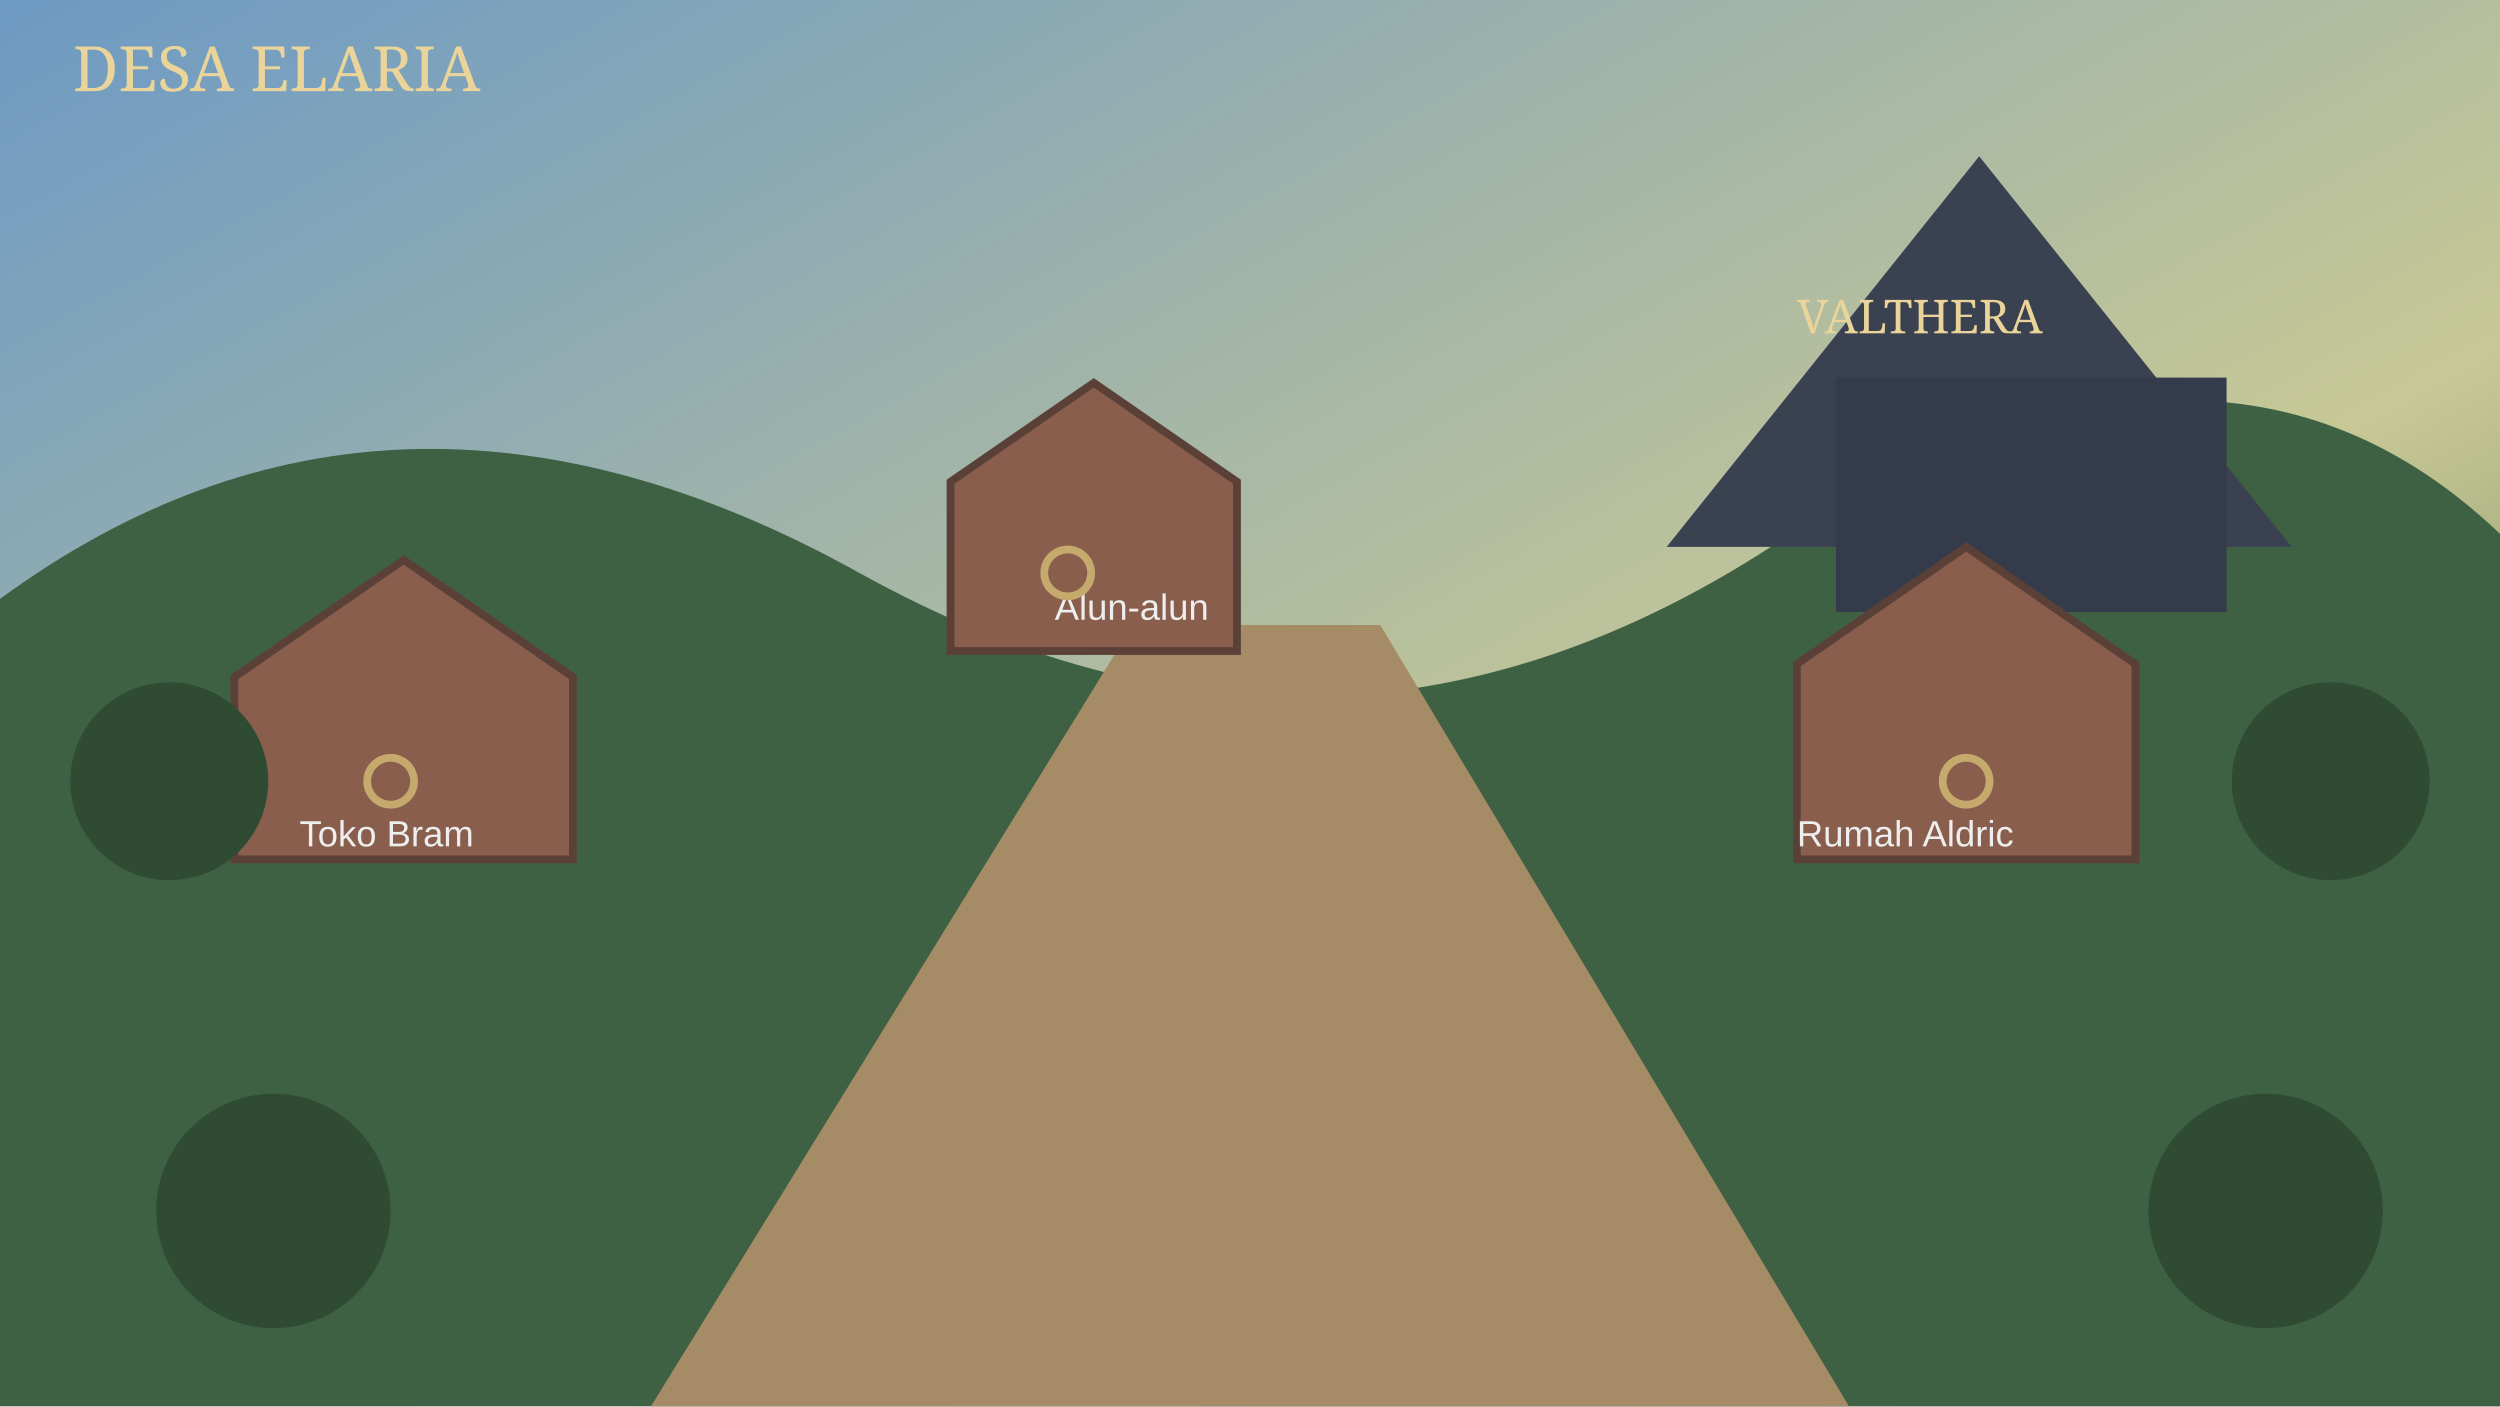
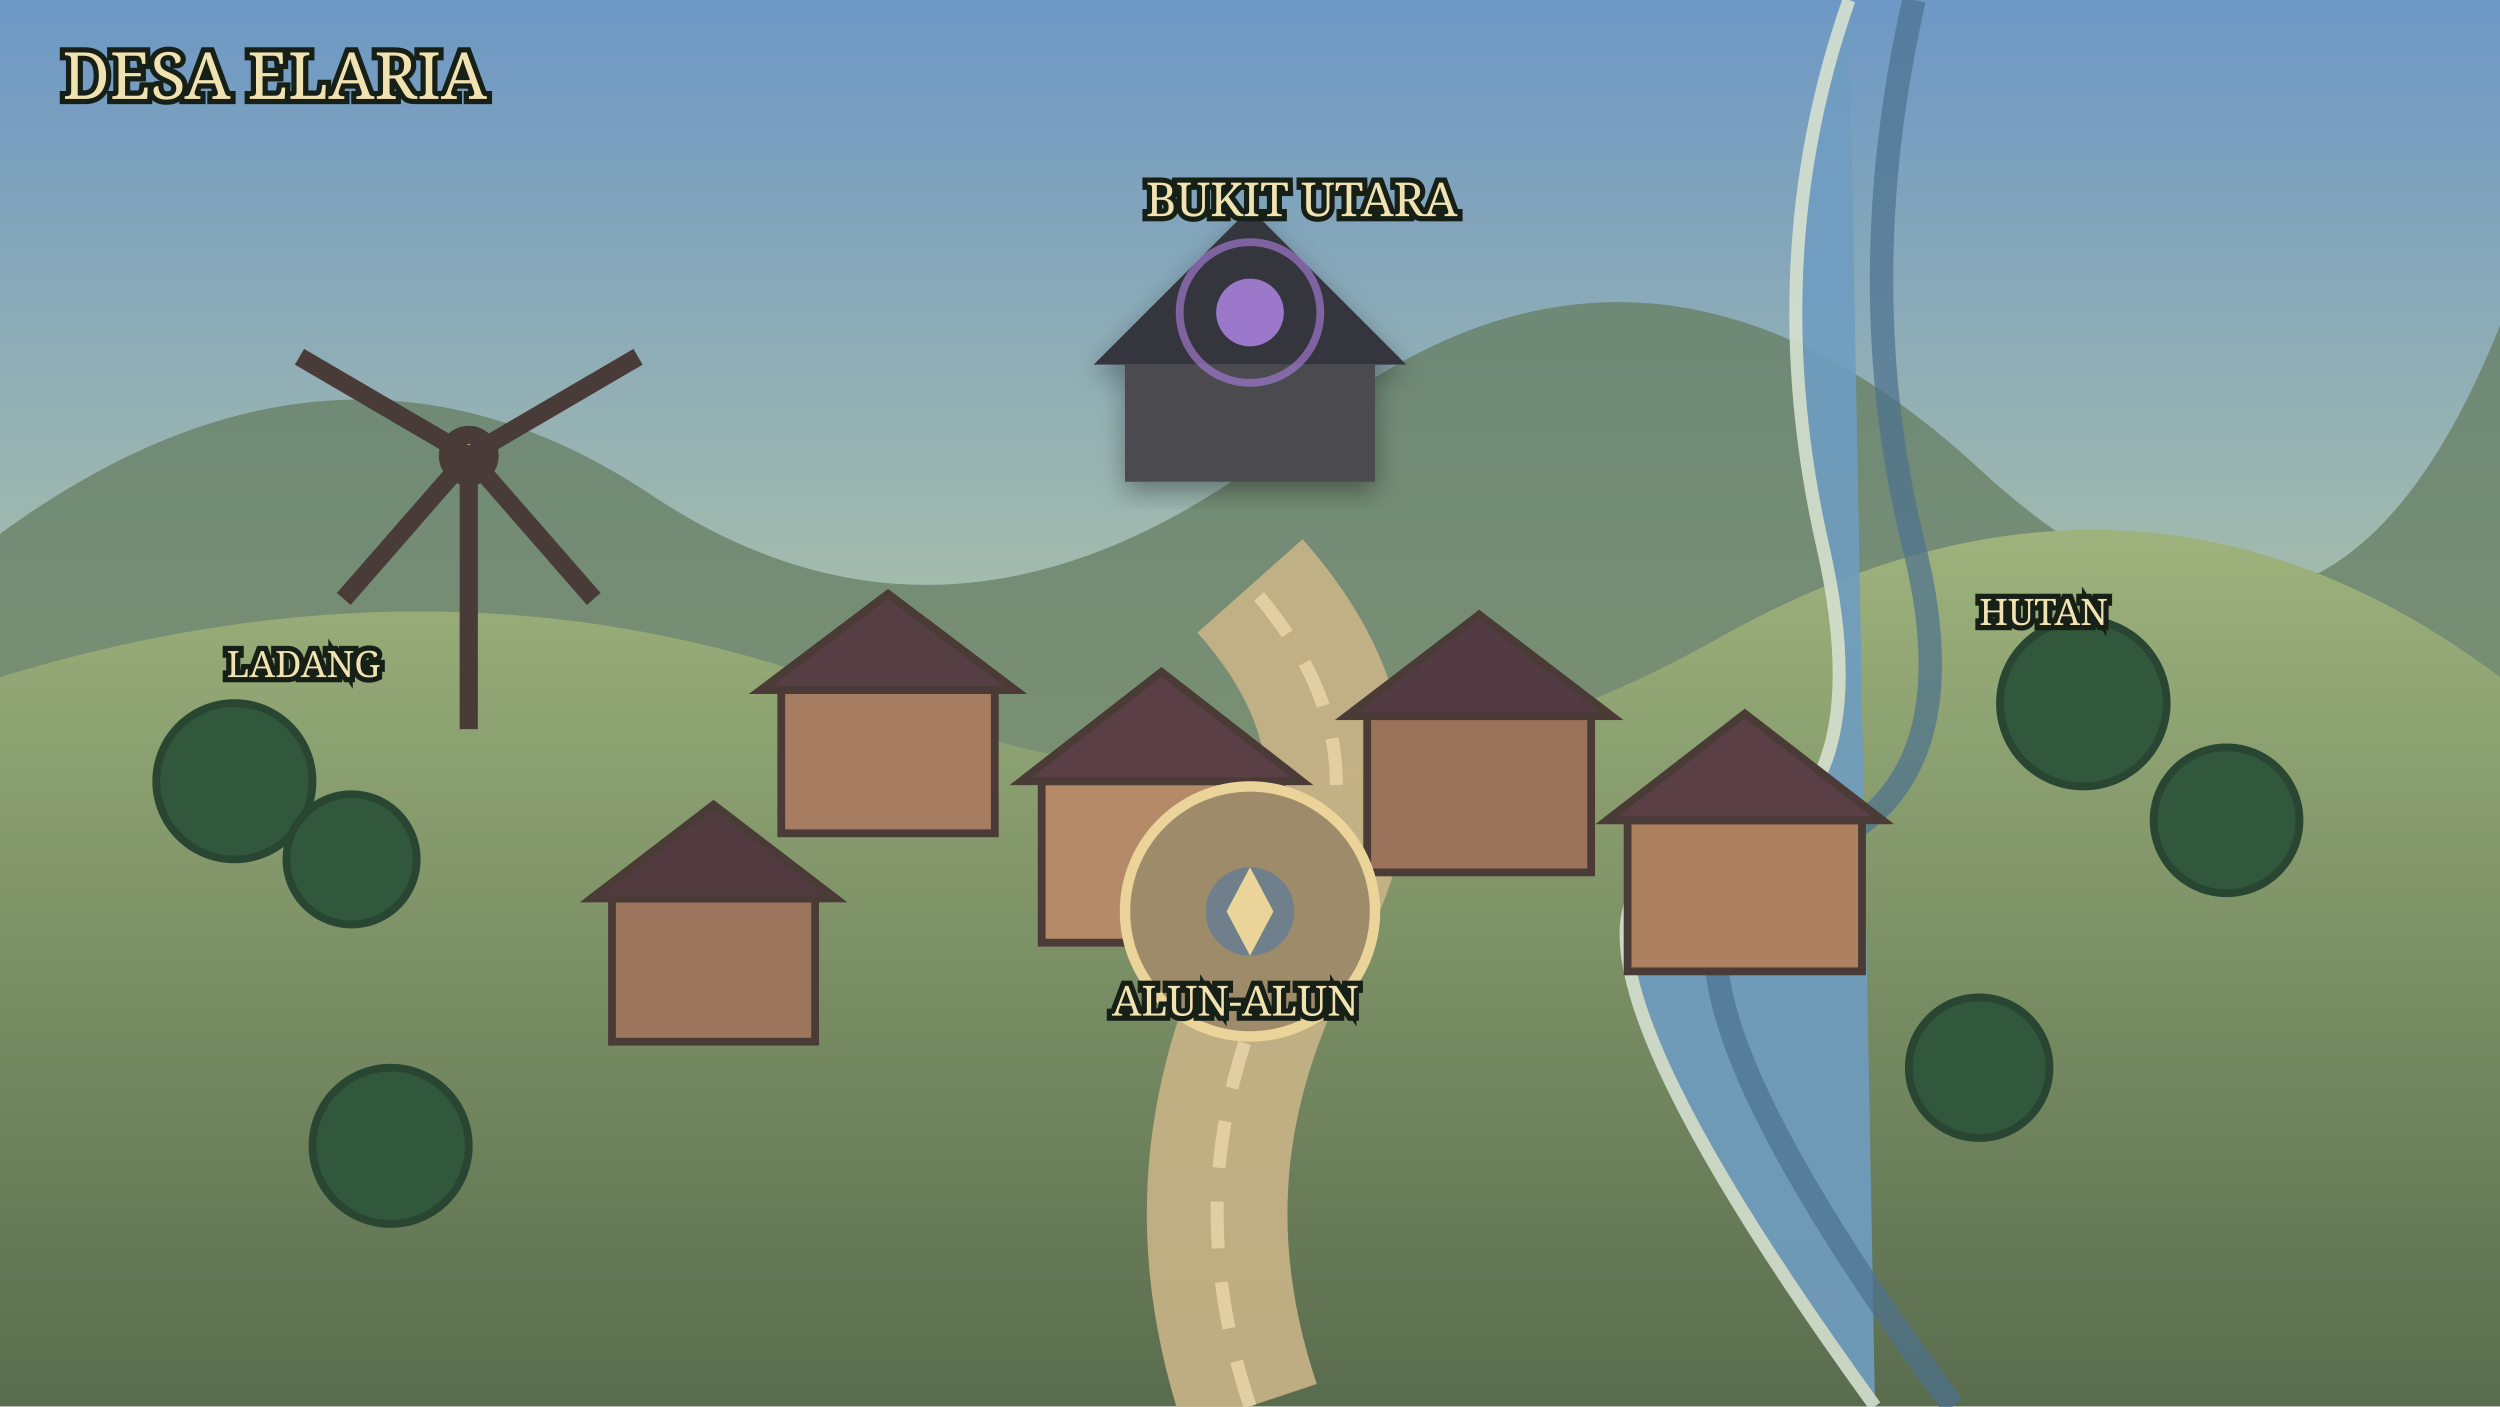
- <svg xmlns="http://www.w3.org/2000/svg" viewBox="0 0 960 540">
+ <svg xmlns="http://www.w3.org/2000/svg" width="960" height="540" viewBox="0 0 960 540">
  <defs>
-     <linearGradient id="sky" y2="1">
-       <stop stop-color="#6d9ac4" />
-       <stop offset=".62" stop-color="#c7c895" />
-       <stop offset="1" stop-color="#526746" />
+     <linearGradient id="sky" x2="0" y2="1">
+       <stop stop-color="#6e98c5" />
+       <stop offset=".58" stop-color="#b9c9a3" />
+       <stop offset="1" stop-color="#596b4d" />
    </linearGradient>
+     <linearGradient id="ground" x2="0" y2="1">
+       <stop stop-color="#9db27c" />
+       <stop offset="1" stop-color="#596c4e" />
+     </linearGradient>
+     <filter id="shadow">
+       <feDropShadow dx="0" dy="4" stdDeviation="5" flood-opacity=".35" />
+     </filter>
  </defs>
  <rect width="960" height="540" fill="url(#sky)" />
-   <path d="M0 230Q150 120 330 220T680 210T960 205V540H0z" fill="#3f6143" />
-   <path d="M640 210l120-150 120 150z" fill="#3a4150" />
-   <path d="M705 145h150v90H705z" fill="#343b4b" />
-   <path d="M435 240h95L710 540H250z" fill="#a68b67" />
-   <g fill="#895e4d" stroke="#5b4037" stroke-width="3">
-     <path d="M90 330v-70l65-45 65 45v70z" />
-     <path d="M690 330v-75l65-45 65 45v75z" />
-     <path d="M365 250v-65l55-38 55 38v65z" />
+   <path d="M0 205 Q130 110 250 190 T500 165 T760 180 T960 125 V300 H0Z" fill="#657d62" opacity=".75" />
+   <path d="M0 260 Q180 205 340 270 T660 245 T960 260 V540 H0Z" fill="url(#ground)" />
+   <path d="M710 0 Q675 100 700 210 T650 330 T720 540" fill="#6f9cc1" opacity=".9" stroke="#d5e0cf" stroke-width="5" />
+   <path d="M735 0 Q710 110 735 210 T685 330 T750 540" fill="none" stroke="#4c718e" stroke-width="9" opacity=".7" />
+   <path d="M480 540 C455 465 470 405 500 350 C520 312 520 270 480 225" fill="none" stroke="#c9b487" stroke-width="54" opacity=".9" />
+   <path d="M480 540 C455 465 470 405 500 350 C520 312 520 270 480 225" fill="none" stroke="#e1cfa3" stroke-width="5" stroke-dasharray="18 13" />
+   <g stroke="#4b3b37" stroke-width="3">
+     <g transform="translate(300 265)">
+       <rect width="82" height="55" fill="#a77d61" />
+       <path d="M-8 0 L41 -37 L90 0Z" fill="#563e45" />
+     </g>
+     <g transform="translate(400 300)">
+       <rect width="92" height="62" fill="#b58a69" />
+       <path d="M-8 0 L46 -42 L100 0Z" fill="#5a4046" />
+     </g>
+     <g transform="translate(525 275)">
+       <rect width="86" height="60" fill="#9b725a" />
+       <path d="M-8 0 L43 -39 L94 0Z" fill="#523b42" />
+     </g>
+     <g transform="translate(625 315)">
+       <rect width="90" height="58" fill="#ad805f" />
+       <path d="M-8 0 L45 -41 L98 0Z" fill="#5a4046" />
+     </g>
+     <g transform="translate(235 345)">
+       <rect width="78" height="55" fill="#9b765c" />
+       <path d="M-8 0 L39 -36 L86 0Z" fill="#513b40" />
+     </g>
  </g>
-   <g fill="#2f4b32">
-     <circle cx="65" cy="300" r="38" />
-     <circle cx="895" cy="300" r="38" />
-     <circle cx="105" cy="465" r="45" />
-     <circle cx="870" cy="465" r="45" />
+   <g transform="translate(180 175)" stroke="#493b38" stroke-width="7">
+     <path d="M0 0 V105" />
+     <circle cy="0" r="8" fill="#d8c27e" />
+     <path d="M0 0 L-65 -38 M0 0 L65 -38 M0 0 L-48 55 M0 0 L48 55" />
  </g>
-   <g fill="#ead49a" font-family="Georgia">
-     <text x="28" y="35" font-size="24">DESA ELARIA</text>
-     <text x="690" y="128" font-size="18">VALTHERA</text>
+   <circle cx="480" cy="350" r="48" fill="#9e8b6a" stroke="#ead49a" stroke-width="4" />
+   <circle cx="480" cy="350" r="17" fill="#6f7f8c" />
+   <path d="M480 333 L489 350 L480 367 L471 350Z" fill="#ead49a" />
+   <g transform="translate(480 115)" filter="url(#shadow)">
+     <rect x="-48" y="25" width="96" height="45" fill="#4b4b50" />
+     <path d="M-60 25 L0 -35 L60 25Z" fill="#35353e" />
+     <circle cy="5" r="13" fill="#9c78ca" />
+     <circle cy="5" r="27" fill="none" stroke="#9c78ca" stroke-width="3" opacity=".7" />
  </g>
-   <g fill="#eee" font-family="Arial" font-size="14">
-     <text x="115" y="325">Toko Bram</text>
-     <text x="690" y="325">Rumah Aldric</text>
-     <text x="405" y="238">Alun-alun</text>
+   <g fill="#31583c" stroke="#284631" stroke-width="3">
+     <circle cx="90" cy="300" r="30" />
+     <circle cx="135" cy="330" r="25" />
+     <circle cx="800" cy="270" r="32" />
+     <circle cx="855" cy="315" r="28" />
+     <circle cx="760" cy="410" r="27" />
+     <circle cx="150" cy="440" r="30" />
  </g>
-   <g stroke="#c5a96d" stroke-width="3" fill="none">
-     <circle cx="150" cy="300" r="9" />
-     <circle cx="755" cy="300" r="9" />
-     <circle cx="410" cy="220" r="9" />
+   <g font-family="Georgia" fill="#f1e2b2" stroke="#172016" stroke-width="4" paint-order="stroke">
+     <text x="24" y="38" font-size="25">DESA ELARIA</text>
+     <text x="440" y="83" font-size="18">BUKIT UTARA</text>
+     <text x="427" y="390" font-size="16">ALUN-ALUN</text>
+     <text x="87" y="260" font-size="14">LADANG</text>
+     <text x="760" y="240" font-size="14">HUTAN</text>
  </g>
</svg>
